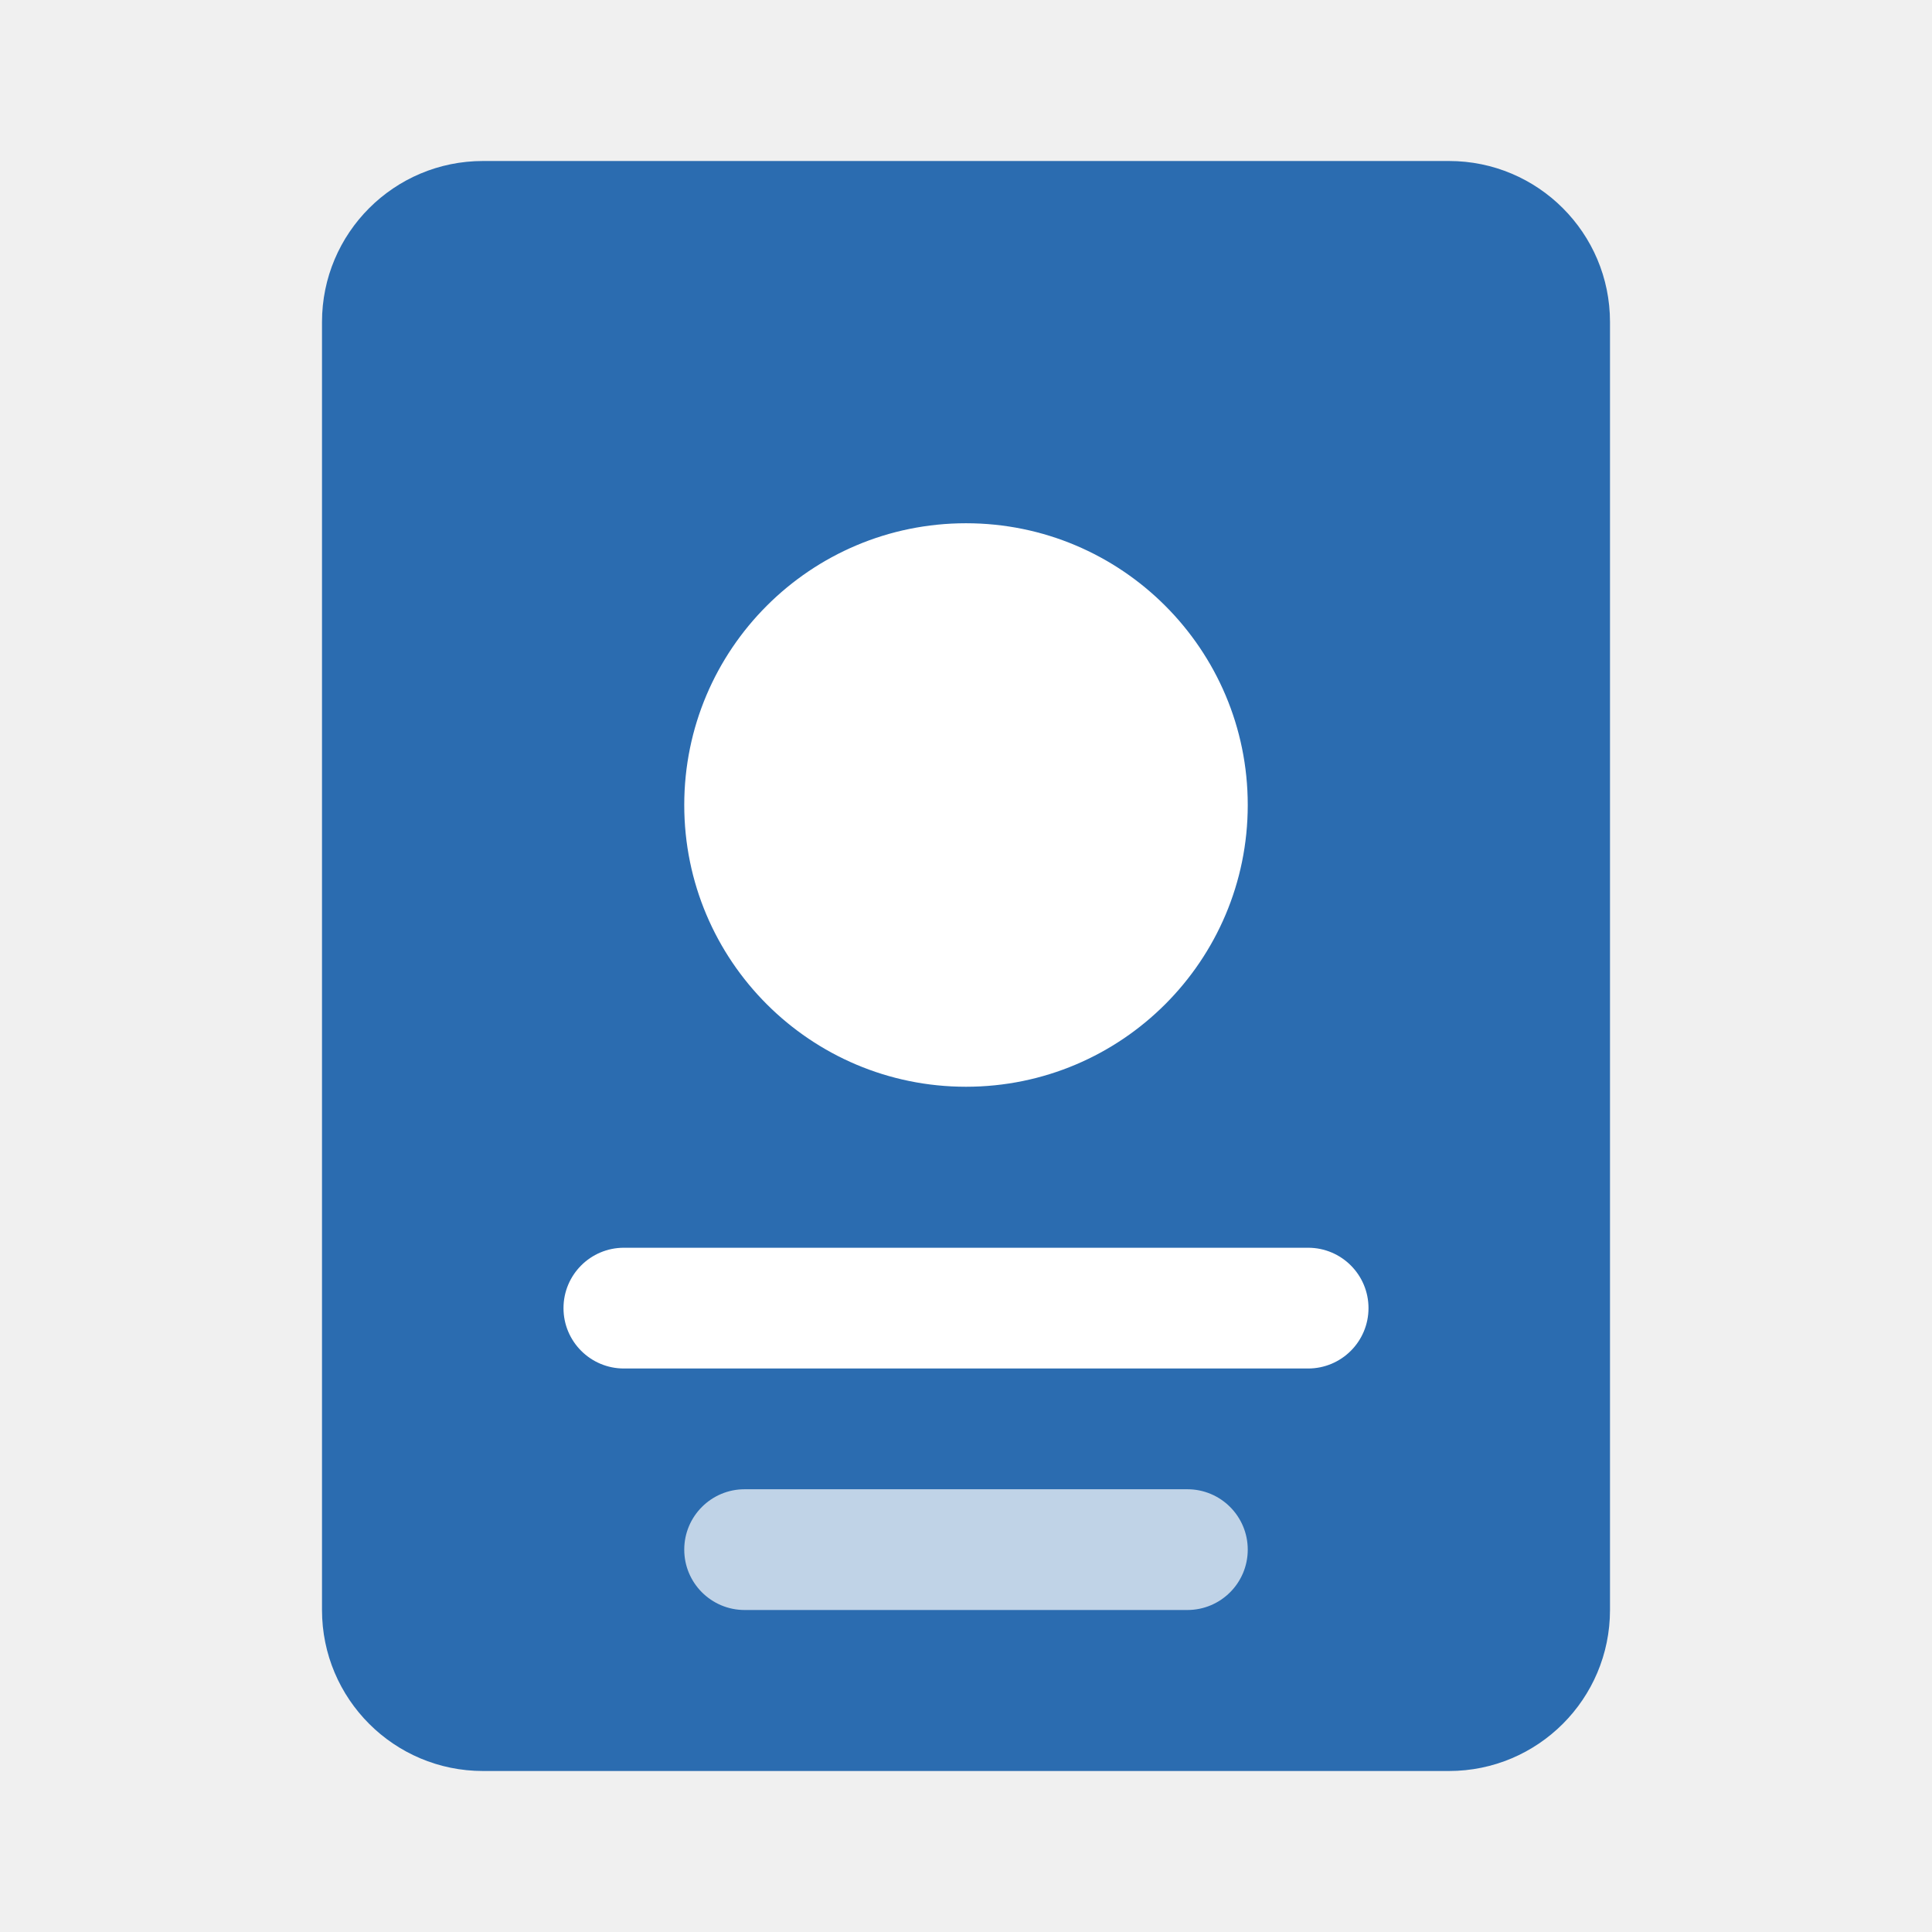
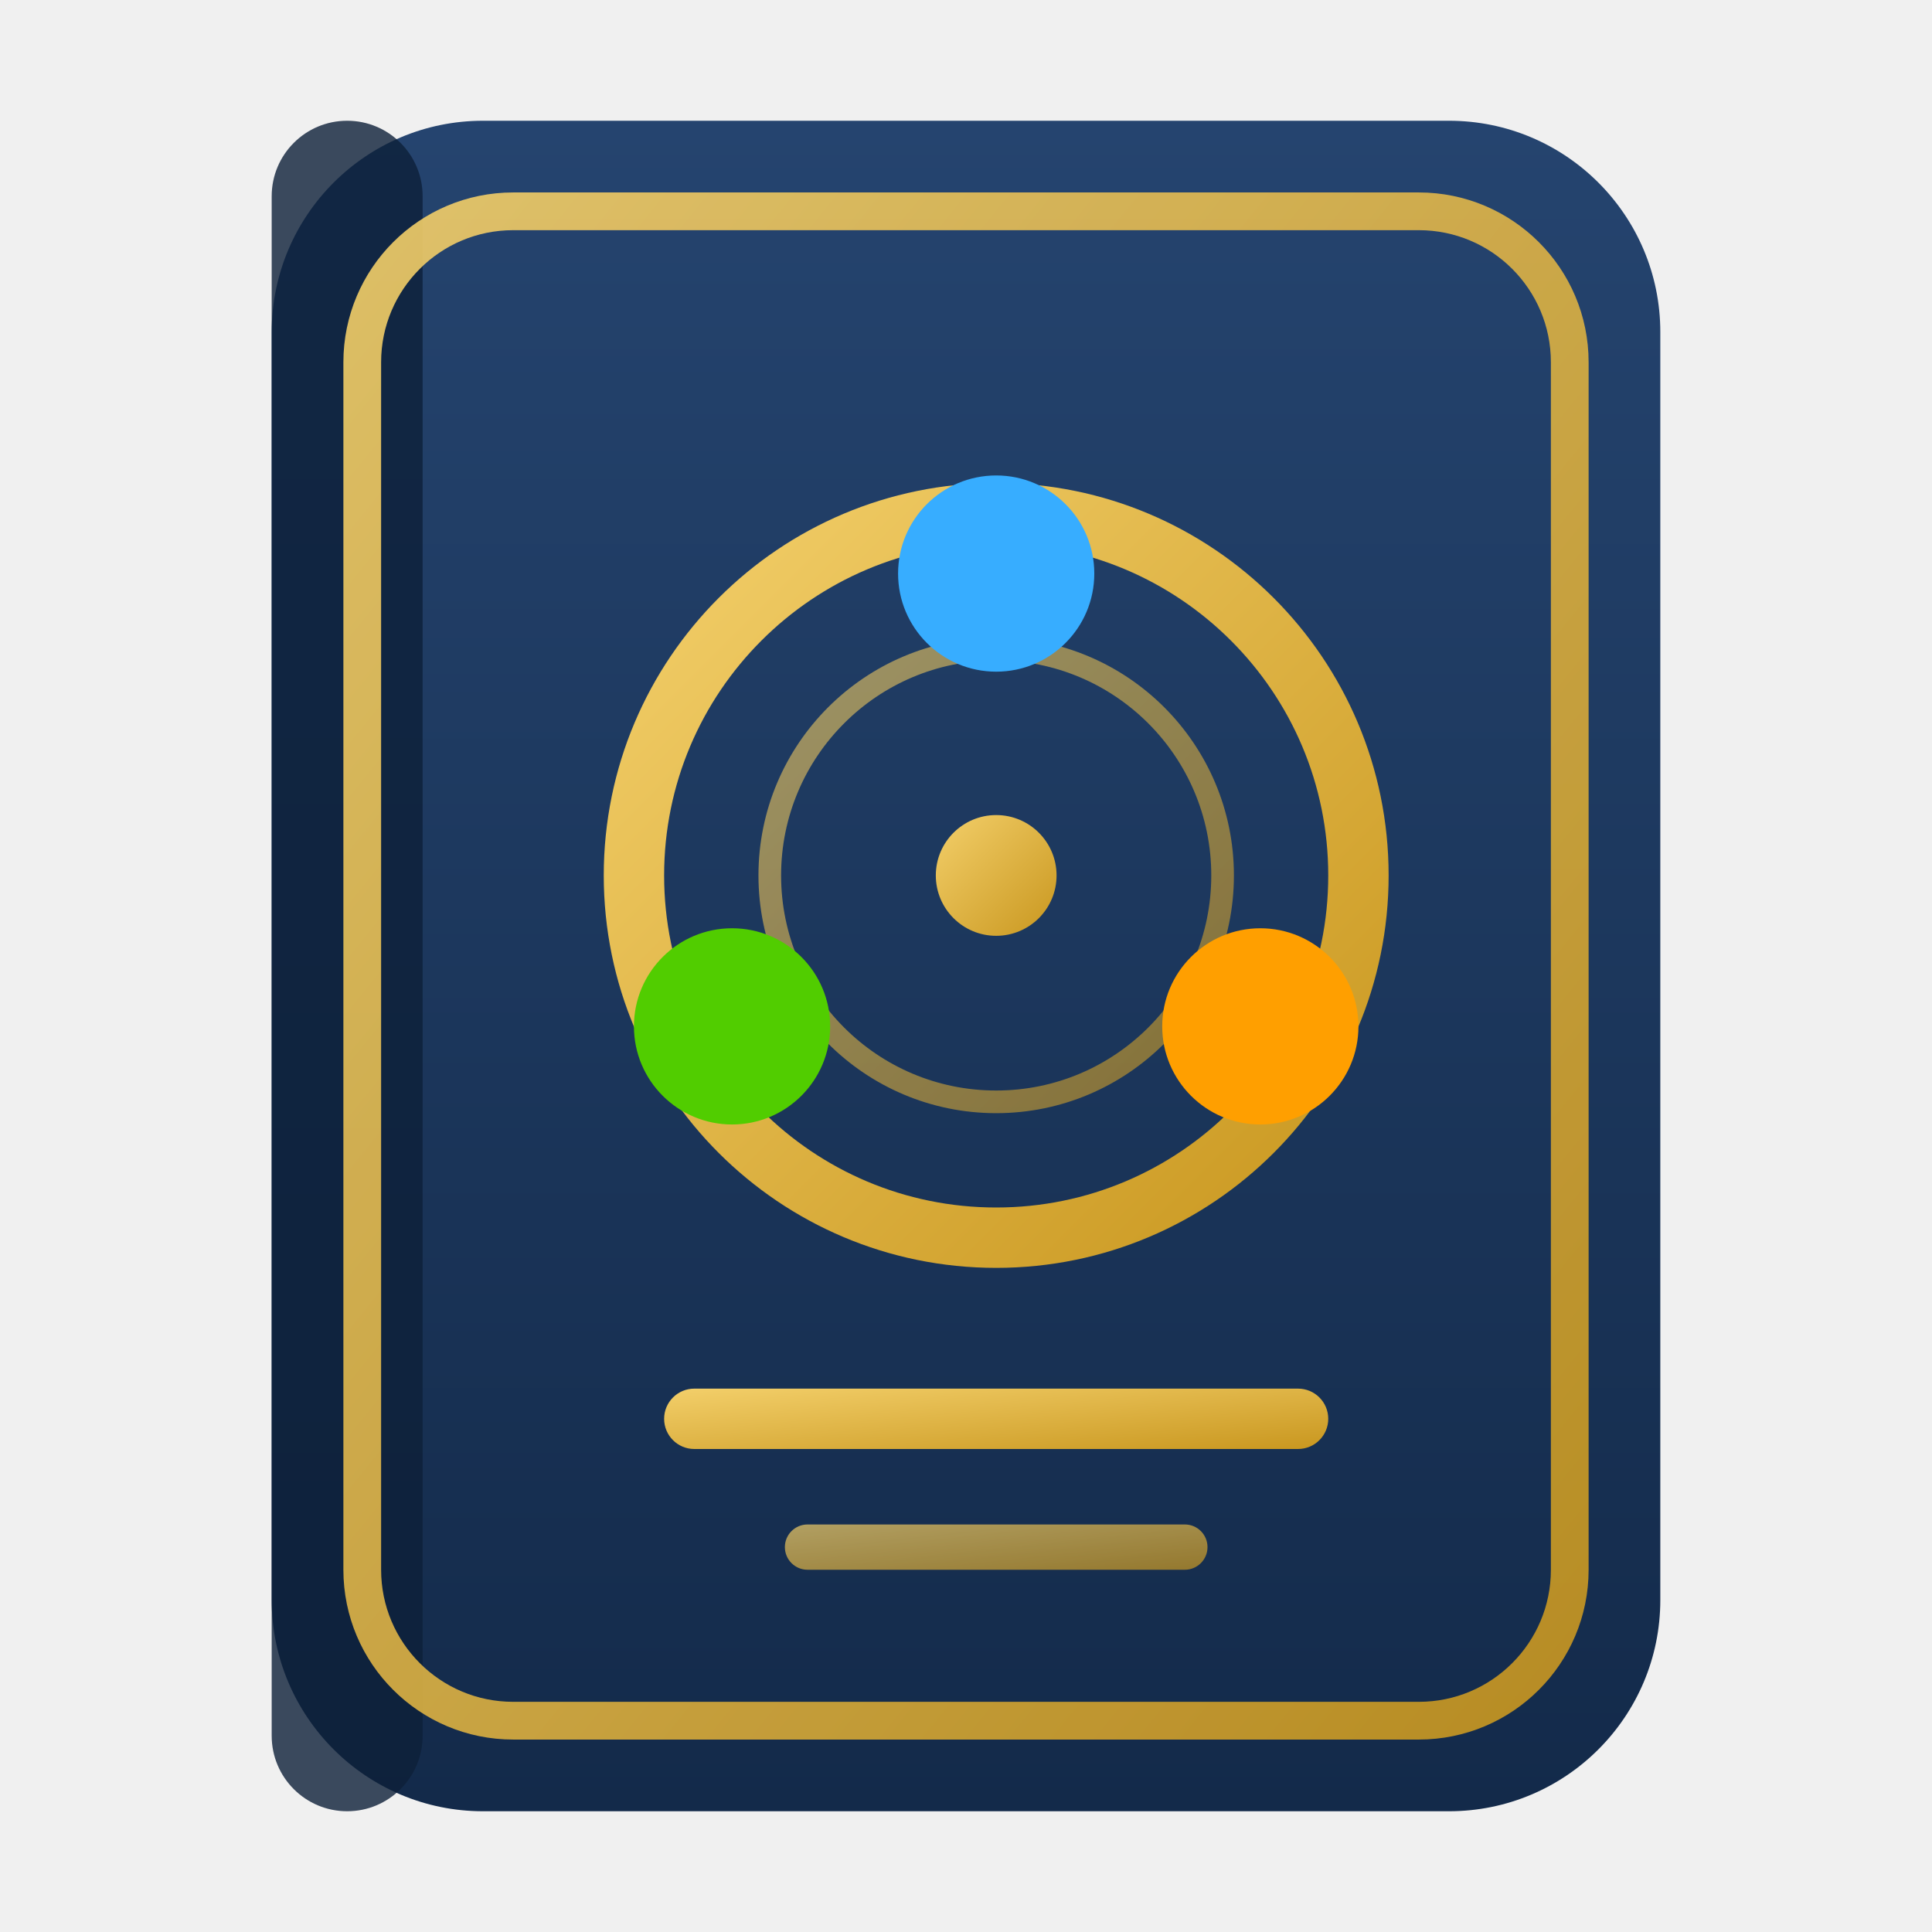
- <svg xmlns="http://www.w3.org/2000/svg" viewBox="0 0 48 48">
-   <rect x="8" y="4" width="32" height="40" rx="4" fill="#2b6cb0" />
-   <circle cx="24" cy="20" r="7" fill="#fff" />
-   <rect x="14" y="31" width="20" height="3" rx="1.5" fill="#fff" />
-   <rect x="17" y="37" width="14" height="3" rx="1.5" fill="#fff" opacity=".7" />
+ <svg xmlns="http://www.w3.org/2000/svg" viewBox="0 0 128 128" width="128" height="128">
+   <defs>
+     <linearGradient id="cover" x1="0" y1="0" x2="0" y2="1">
+       <stop offset="0" stop-color="#25446f" />
+       <stop offset="1" stop-color="#132a4a" />
+     </linearGradient>
+     <linearGradient id="gold" x1="0" y1="0" x2="1" y2="1">
+       <stop offset="0" stop-color="#f3cf6a" />
+       <stop offset="1" stop-color="#c9971f" />
+     </linearGradient>
+   </defs>
+   <rect x="18" y="8" width="92" height="112" rx="14" fill="url(#cover)" />
+   <rect x="18" y="8" width="10" height="112" rx="5" fill="#0d1f38" opacity=".8" />
+   <rect x="24" y="14" width="80" height="100" rx="10" fill="none" stroke="url(#gold)" stroke-width="2.5" opacity=".9" />
+   <circle cx="66" cy="58" r="24" fill="none" stroke="url(#gold)" stroke-width="4" />
+   <circle cx="66" cy="58" r="15" fill="none" stroke="url(#gold)" stroke-width="1.5" opacity=".6" />
+   <circle cx="66" cy="38" r="6.5" fill="#37adff" />
+   <circle cx="83.5" cy="68" r="6.5" fill="#ff9f00" />
+   <circle cx="48.5" cy="68" r="6.5" fill="#51cd00" />
+   <circle cx="66" cy="58" r="4" fill="url(#gold)" />
+   <rect x="44" y="92" width="44" height="4" rx="2" fill="url(#gold)" />
+   <rect x="52" y="101" width="28" height="3" rx="1.5" fill="url(#gold)" opacity=".7" />
</svg>
